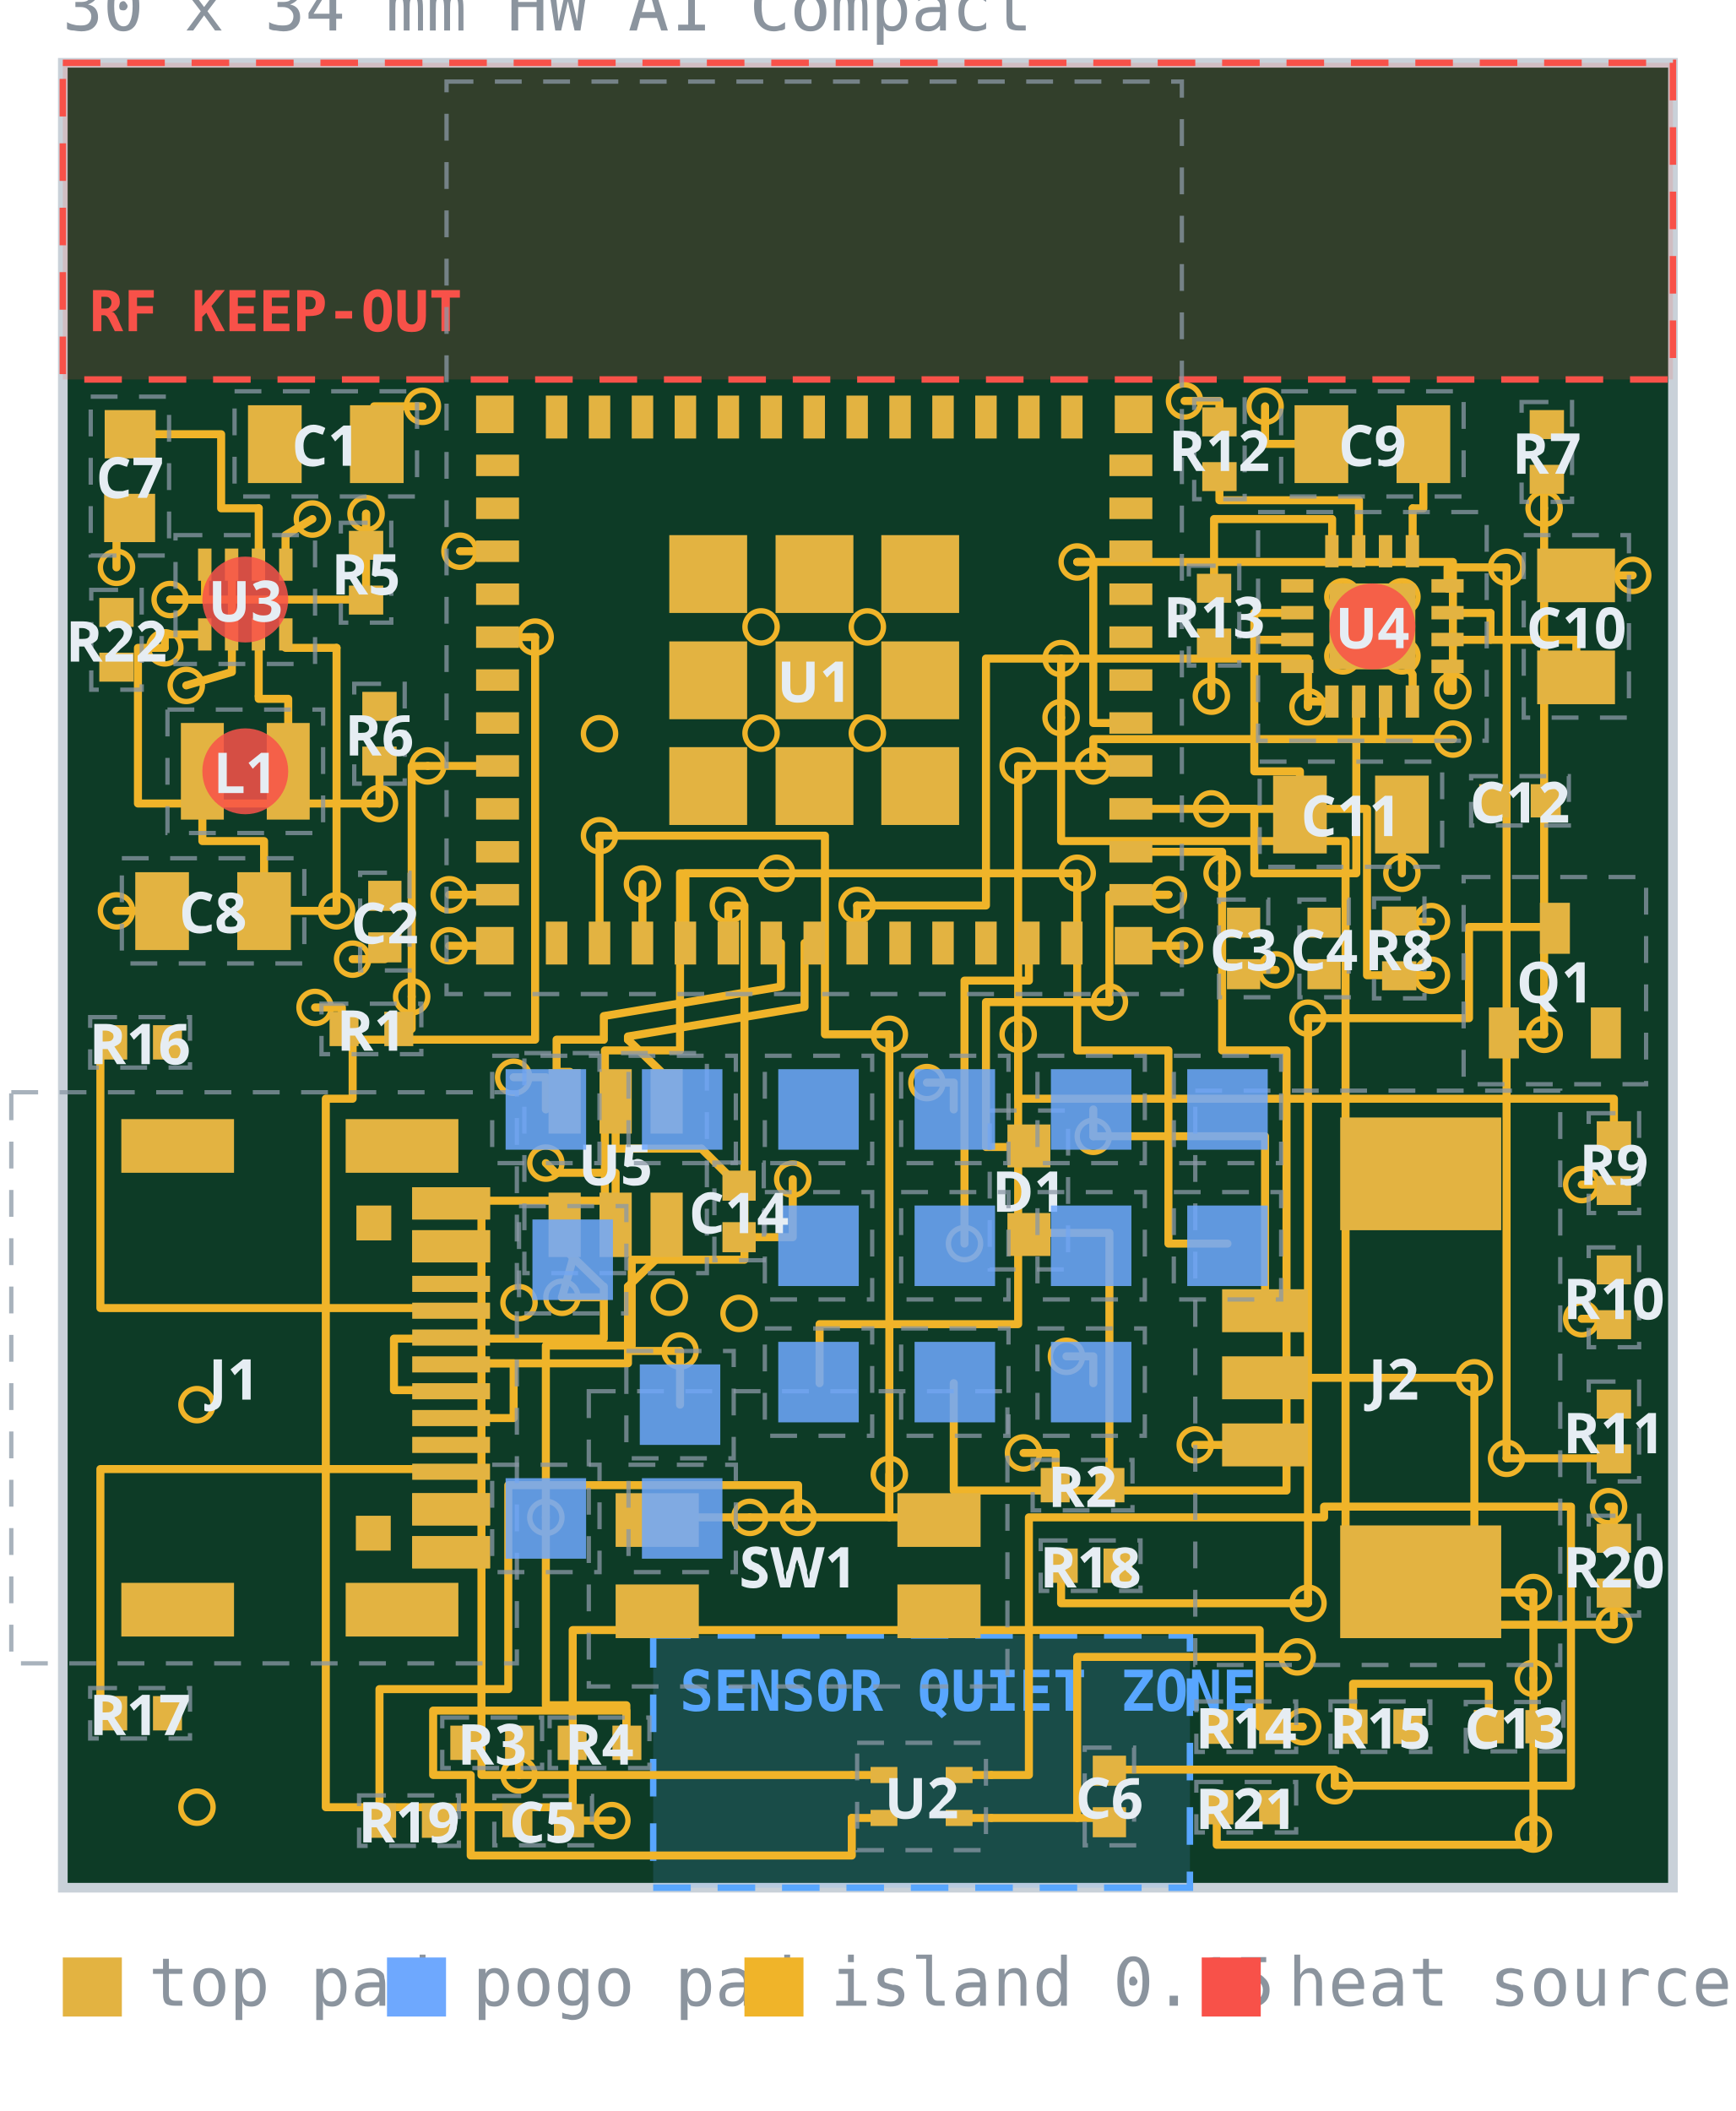
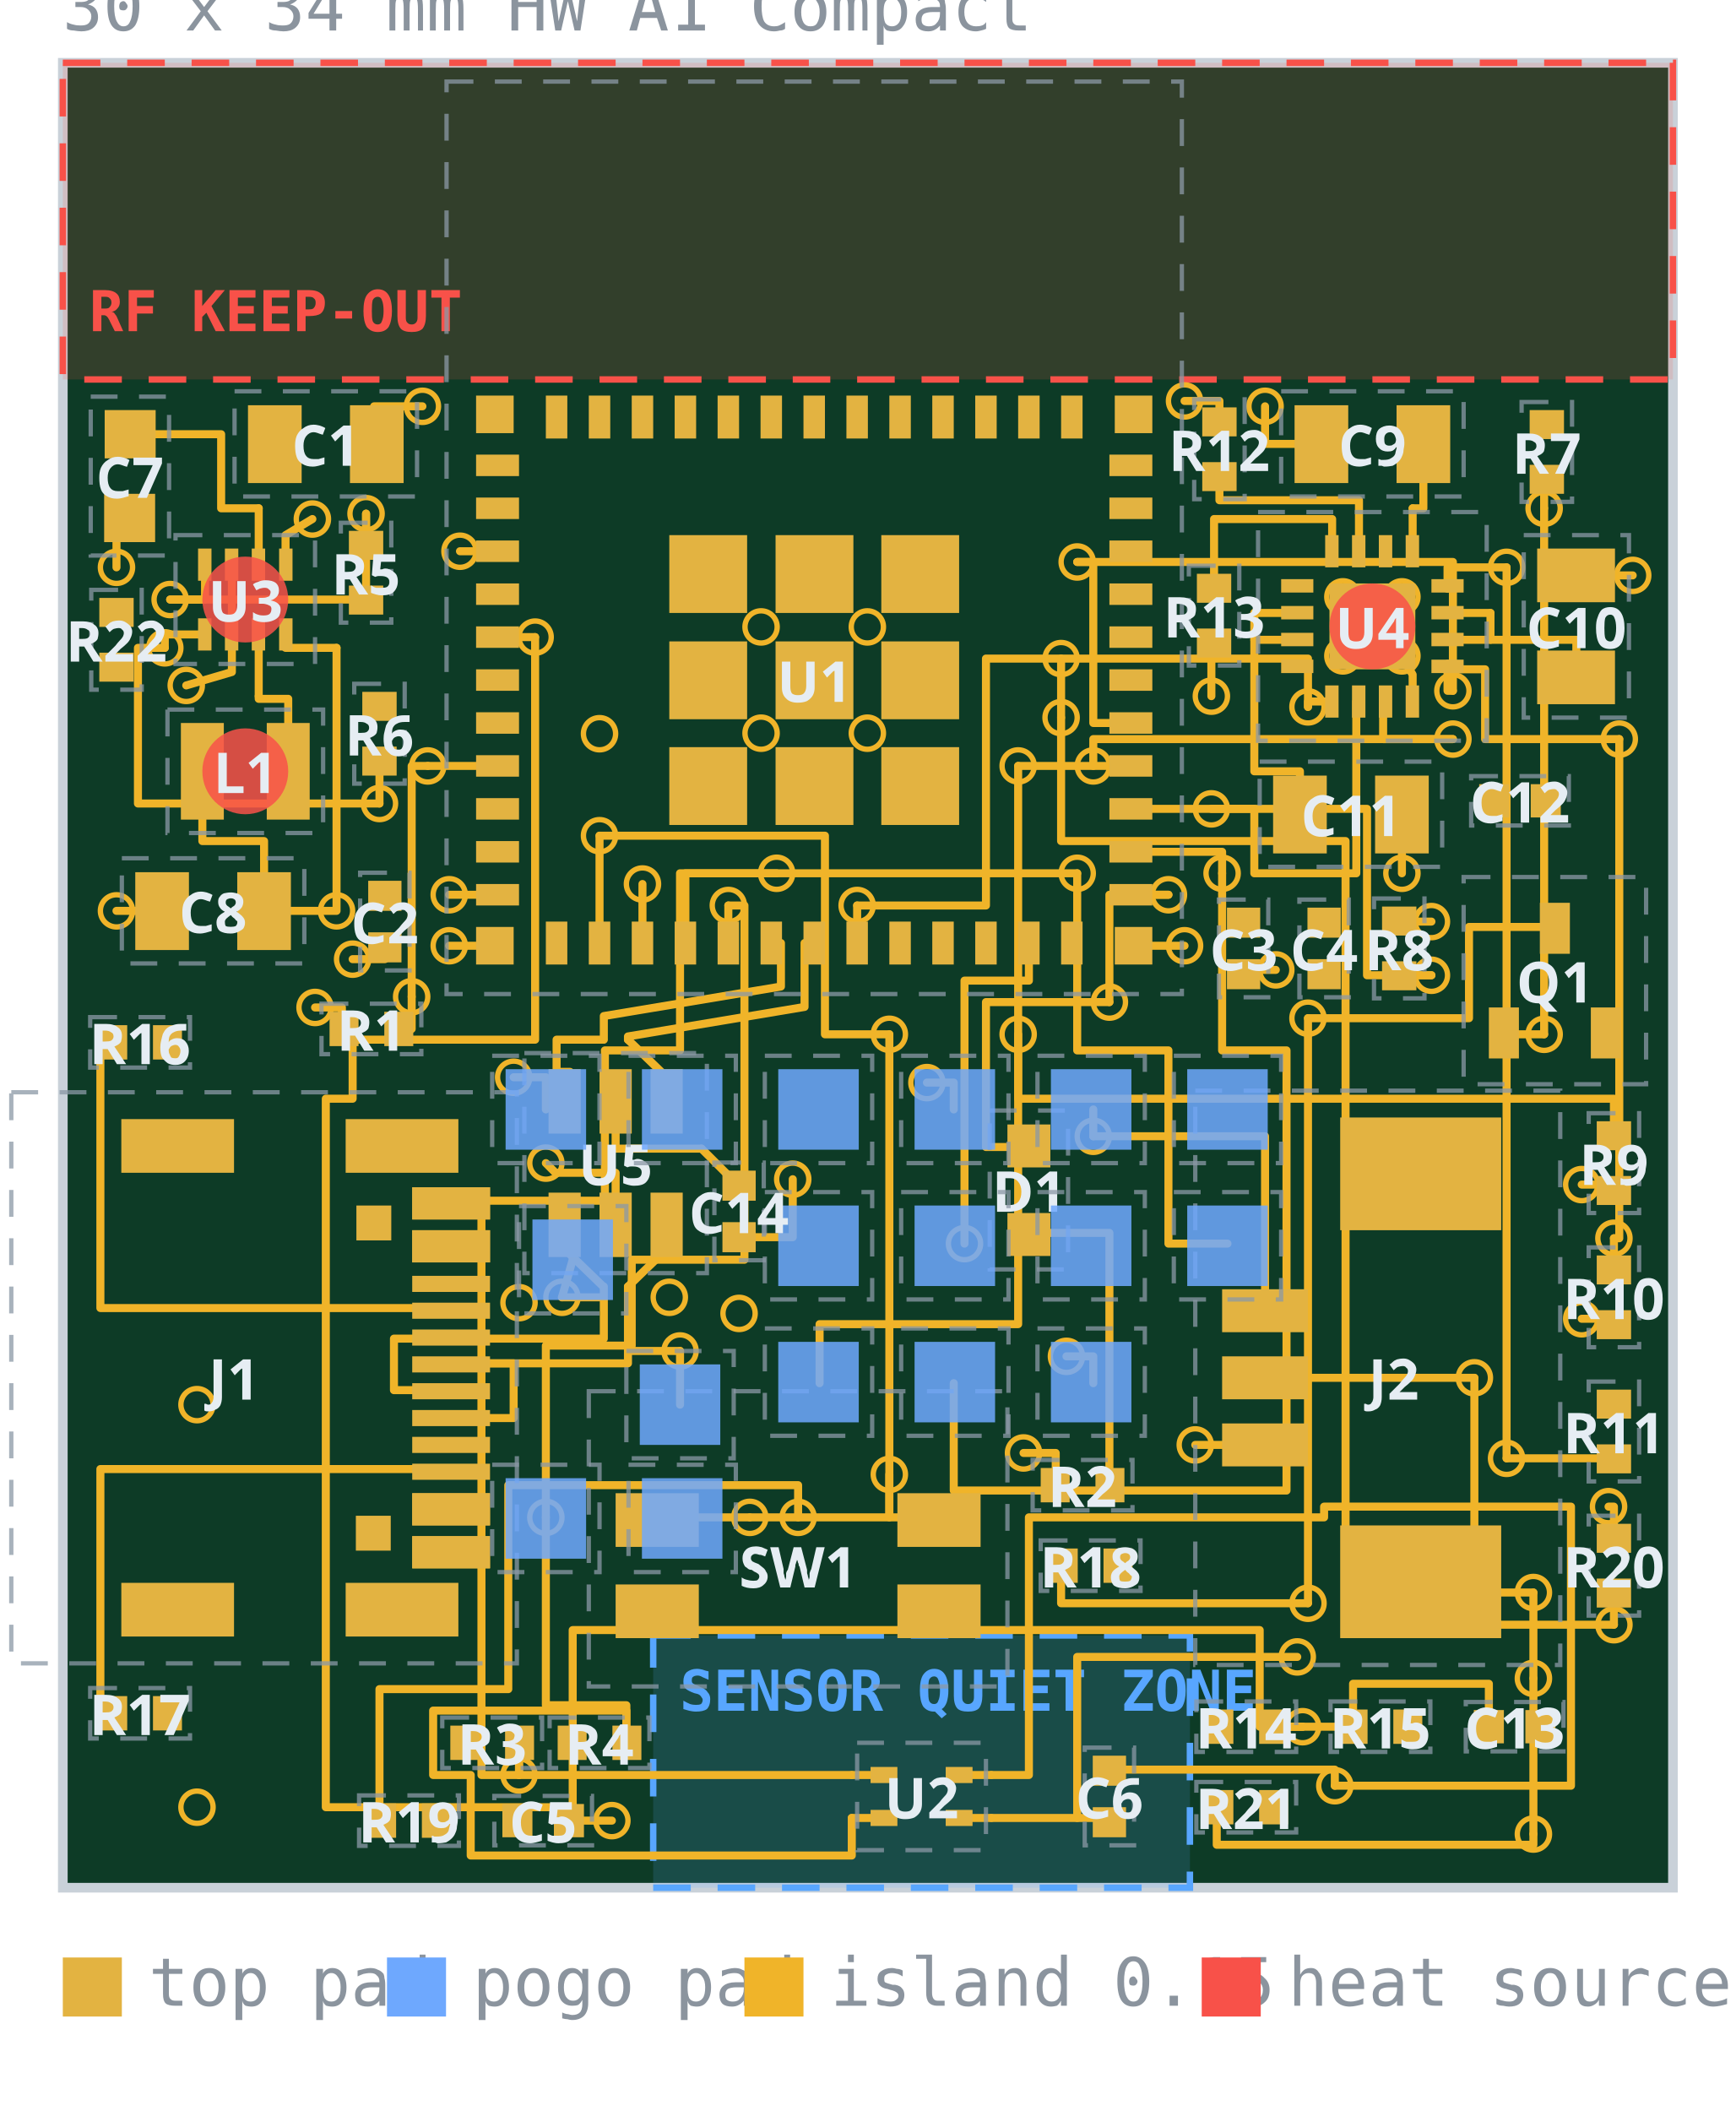
<svg xmlns="http://www.w3.org/2000/svg" viewBox="0 0 32.33 39.33" width="388" height="472" role="img" aria-label="Variant A floorplan">
  <style>
.outline{fill:#0d3b26;stroke:#c9d1d9;stroke-width:.18}
.crtyd{fill:none;stroke:#8b98a5;stroke-width:.08;stroke-dasharray:.5 .4;opacity:.75}
.pad{fill:#e3b341}
.pad-b{fill:#6ea8fe;opacity:.85}
.ref{font:600 1.05px ui-sans-serif,system-ui,sans-serif;fill:#e6edf3;
     text-anchor:middle;dominant-baseline:central}
.dim{font:500 1.25px ui-monospace,ui-sans-serif,monospace;fill:#8b949e}
.tag{font:600 1.05px ui-monospace,monospace;fill:#f85149}
.tagb{font:600 1.05px ui-monospace,monospace;fill:#58a6ff}
.rf{fill:#f85149;fill-opacity:.16;stroke:#f85149;stroke-width:.12;
    stroke-dasharray:.7 .5}
.quiet{fill:#58a6ff;fill-opacity:.16;stroke:#58a6ff;stroke-width:.12;
       stroke-dasharray:.7 .5}
.trk{fill:none;stroke:#f0b429;stroke-width:.15;stroke-linecap:round;
     stroke-linejoin:round}
.via{fill:none;stroke:#f0b429;stroke-width:.1}
.hot{fill:#f85149;opacity:.85}
</style>
  <g transform="translate(1.17,1.17)">
    <polygon class="outline" points="0.00,0.00 30.00,0.00 30.00,34.00 0.00,34.00" />
    <rect class="rf" x="0.00" y="0.00" width="30.00" height="5.90" />
    <text class="tag" x="0.50" y="5.00" style="fill:#f85149">RF KEEP-OUT</text>
    <rect class="quiet" x="11.00" y="29.30" width="10.00" height="4.70" />
    <text class="tagb" x="11.50" y="30.70">SENSOR QUIET ZONE</text>
    <path class="trk" d="M 15.30 31.90 L 14.70 31.90" />
    <path class="trk" d="M 15.30 32.70 L 14.70 32.70" />
    <path class="trk" d="M 16.70 32.70 L 17.30 32.70" />
    <path class="trk" d="M 16.70 31.90 L 17.30 31.90" />
    <path class="trk" d="M 17.30 32.70 L 18.90 32.70 L 18.90 29.70 L 23.00 29.70" />
    <path class="trk" d="M 14.70 31.90 L 8.50 31.90 L 8.50 31.30" />
    <path class="trk" d="M 14.70 32.70 L 14.70 33.40 L 7.60 33.40 L 7.60 31.90 L 6.90 31.90 L 6.90 30.70 L 10.50 30.70 L 10.50 31.30" />
    <path class="trk" d="M 17.30 31.90 L 18.00 31.90 L 18.00 27.10 L 23.50 27.10 L 23.50 26.90 L 28.10 26.90 L 28.10 32.10 L 23.70 32.10" />
    <path class="trk" d="M 19.50 32.80 L 19.50 32.70 L 18.90 32.70" />
    <path class="trk" d="M 19.50 31.80 L 23.70 31.80 L 23.70 32.10" />
    <path class="trk" d="M 3.65 10.65 L 3.65 11.80" />
    <path class="trk" d="M 3.65 11.80 L 3.65 11.85 L 4.20 11.85 L 4.20 13.20" />
    <path class="trk" d="M 4.15 10.65 L 4.15 10.90 L 5.10 10.90" />
    <path class="trk" d="M 5.10 10.90 L 5.10 15.80 L 3.75 15.80" />
    <path class="trk" d="M 2.60 13.20 L 2.60 14.50 L 3.75 14.50 L 3.75 15.80" />
    <path class="trk" d="M 3.65 9.35 L 3.65 8.50 L 3.65 8.30" />
    <path class="trk" d="M 3.65 8.30 L 2.95 8.30 L 2.95 6.92 L 1.25 6.92" />
    <path class="trk" d="M 3.15 9.35 L 3.15 10.65" />
    <path class="trk" d="M 4.15 9.35 L 4.15 8.80 L 4.65 8.50" />
    <path class="trk" d="M 3.15 10.65 L 3.15 11.35 L 2.30 11.60" />
    <path class="trk" d="M 25.15 11.90 L 25.15 11.40 L 24.95 11.05" />
    <path class="trk" d="M 1.25 8.47 L 1.00 8.47 L 1.00 9.40" />
    <path class="trk" d="M 1.85 15.80 L 1.00 15.80" />
    <path class="trk" d="M 23.45 7.10 L 22.40 7.10 L 22.40 6.40" />
    <path class="trk" d="M 28.20 9.55 L 29.25 9.55" />
    <path class="trk" d="M 24.95 14.00 L 24.95 15.10" />
    <path class="trk" d="M 25.15 9.10 L 25.15 8.30" />
    <path class="trk" d="M 25.15 8.30 L 25.35 8.30 L 25.35 7.10" />
    <path class="trk" d="M 25.80 10.25 L 26.60 10.25" />
    <path class="trk" d="M 25.80 10.75 L 26.60 10.75" />
    <path class="trk" d="M 26.60 10.25 L 26.60 10.75 L 28.20 10.75 L 28.20 11.45" />
    <path class="trk" d="M 23.00 10.25 L 22.20 10.25" />
    <path class="trk" d="M 23.00 10.75 L 22.20 10.75" />
    <path class="trk" d="M 22.20 10.25 L 22.20 13.20 L 23.05 13.20 L 23.05 14.00" />
    <path class="trk" d="M 23.65 9.10 L 23.65 8.50 L 21.45 8.50 L 21.45 9.79" />
    <path class="trk" d="M 24.15 9.10 L 24.15 8.15 L 21.55 8.15 L 21.55 7.71" />
    <path class="trk" d="M 21.55 6.69 L 21.55 6.30 L 20.90 6.30" />
    <path class="trk" d="M 21.45 10.81 L 21.40 10.81 L 21.40 11.80" />
    <path class="trk" d="M 2.65 9.35 L 2.65 10.00 L 2.00 10.00" />
    <path class="trk" d="M 5.65 8.99 L 5.65 8.40" />
    <path class="trk" d="M 2.00 10.00 L 5.65 10.00 L 5.65 8.40" />
    <path class="trk" d="M 2.65 10.65 L 1.90 10.65 L 1.90 10.90" />
    <path class="trk" d="M 5.90 13.01 L 5.90 13.80" />
    <path class="trk" d="M 1.90 10.90 L 1.40 10.90 L 1.40 13.80 L 5.90 13.80" />
    <path class="trk" d="M 8.10 15.50 L 7.20 15.50" />
    <path class="trk" d="M 10.80 16.40 L 10.80 15.30" />
    <path class="trk" d="M 19.95 16.45 L 20.90 16.45" />
    <path class="trk" d="M 8.05 16.45 L 7.20 16.45" />
    <path class="trk" d="M 22.40 25.75 L 21.10 25.75" />
    <path class="trk" d="M 9.43 32.75 L 10.23 32.75" />
    <path class="trk" d="M 13.38 16.40 L 13.38 17.21 L 10.08 17.76 L 10.08 18.20" />
    <path class="trk" d="M 13.82 16.40 L 13.82 17.59 L 10.53 18.14 L 10.53 18.20" />
    <path class="trk" d="M 10.08 22.80 L 10.08 23.77 L 7.40 23.77" />
    <path class="trk" d="M 10.53 22.80 L 10.53 24.23 L 7.40 24.23" />
    <path class="trk" d="M 10.07 18.20 L 9.20 18.20 L 9.20 18.80 L 9.45 18.80" />
    <path class="trk" d="M 10.53 18.20 L 11.15 18.80" />
    <path class="trk" d="M 9.45 22.20 L 10.07 22.80" />
    <path class="trk" d="M 11.15 22.20 L 10.53 22.80" />
    <path class="trk" d="M 7.40 23.77 L 6.17 23.77 L 6.17 24.73 L 7.40 24.73" />
    <path class="trk" d="M 7.40 24.23 L 8.40 24.23 L 8.40 25.25 L 7.40 25.25" />
    <path class="trk" d="M 10.07 23.00 L 9.30 23.00" />
    <path class="trk" d="M 10.53 24.00 L 11.50 24.00" />
    <path class="trk" d="M 9.30 23.00 L 9.50 22.30" />
    <path class="trk" d="M 11.50 24.00 L 11.50 25.00" />
    <path class="trk" d="M 10.30 21.65 L 10.30 20.68 L 9.18 20.68 L 9.00 20.50" />
    <path class="trk" d="M 10.30 19.35 L 10.30 20.23 L 11.90 20.23" />
    <path class="trk" d="M 11.90 20.23 L 12.60 20.93 L 12.60 20.92" />
    <path class="trk" d="M 12.60 21.88 L 13.60 21.88 L 13.60 20.80" />
    <path class="trk" d="M 24.04 31.00 L 24.04 30.20 L 26.57 30.20 L 26.57 31.00" />
    <path class="trk" d="M 9.00 19.50 L 9.00 18.90 L 8.40 18.90" />
    <path class="trk" d="M 19.20 24.60 L 19.20 24.10 L 18.70 24.10" />
    <path class="trk" d="M 8.10 9.10 L 7.40 9.10" />
    <path class="trk" d="M 16.60 19.50 L 16.60 19.00 L 16.10 19.00" />
    <path class="trk" d="M 5.80 7.10 L 5.80 6.40 L 6.70 6.40" />
    <path class="trk" d="M 6.00 16.50 L 6.00 16.70 L 5.40 16.70" />
    <path class="trk" d="M 22.00 17.00 L 22.00 16.90 L 22.60 16.90" />
    <path class="trk" d="M 5.20 18.00 L 5.20 17.60 L 4.70 17.60" />
    <path class="trk" d="M 18.50 26.50 L 18.50 25.90 L 17.90 25.90" />
    <path class="trk" d="M 24.90 16.00 L 25.50 16.00" />
    <path class="trk" d="M 28.90 21.00 L 28.90 20.90 L 28.30 20.90" />
    <path class="trk" d="M 28.90 23.50 L 28.90 23.40 L 28.30 23.40" />
    <path class="trk" d="M 28.90 27.50 L 28.90 26.90 L 28.80 26.90" />
    <path class="trk" d="M 19.90 13.90 L 22.20 13.90 L 22.20 15.10 L 24.10 15.10 L 24.10 11.90" />
    <path class="trk" d="M 21.40 13.90 L 24.30 13.90 L 24.30 17.00 L 25.50 17.00" />
    <path class="trk" d="M 25.50 17.00 L 24.90 17.00" />
    <path class="trk" d="M 12.40 16.40 L 12.40 15.70" />
    <path class="trk" d="M 12.40 15.70 L 12.70 15.70 L 12.70 22.30 L 10.60 22.30 L 10.60 23.90 L 9.00 23.90 L 9.00 27.10" />
    <path class="trk" d="M 9.00 27.10 L 9.00 30.60 L 10.50 30.60 L 10.50 31.30" />
    <path class="trk" d="M 19.90 13.10 L 17.80 13.10" />
    <path class="trk" d="M 17.80 13.10 L 17.80 23.50 L 14.10 23.50 L 14.10 24.60" />
    <path class="trk" d="M 17.80 18.10 L 17.80 19.30 L 28.90 19.30 L 28.90 20.00" />
    <path class="trk" d="M 19.20 13.10 L 19.20 12.60 L 25.90 12.60" />
    <path class="trk" d="M 25.90 12.60 L 24.60 12.60 L 24.60 11.90" />
    <path class="trk" d="M 11.60 16.40 L 11.60 15.10 L 18.90 15.10" />
    <path class="trk" d="M 18.90 15.10 L 18.90 18.40 L 20.60 18.40 L 20.60 22.00 L 21.70 22.00" />
    <path class="trk" d="M 13.30 15.10 L 11.50 15.10 L 11.50 18.40 L 10.10 18.40 L 10.10 21.20 L 7.80 21.20 L 7.80 31.90 L 8.50 31.90" />
    <path class="trk" d="M 8.50 31.90 L 8.50 31.30" />
    <path class="trk" d="M 14.80 16.40 L 14.80 15.70" />
    <path class="trk" d="M 14.80 15.70 L 17.20 15.70 L 17.20 11.10 L 23.20 11.10 L 23.20 12.00" />
    <path class="trk" d="M 23.20 12.00 L 23.20 11.90 L 23.60 11.90" />
    <path class="trk" d="M 18.60 11.10 L 18.60 12.20" />
    <path class="trk" d="M 18.60 12.20 L 18.60 14.50 L 23.90 14.50 L 23.90 29.10 L 28.90 29.10" />
    <path class="trk" d="M 28.90 29.10 L 28.90 28.50" />
    <path class="trk" d="M 19.90 12.30 L 19.20 12.30 L 19.20 9.30 L 18.90 9.30" />
    <path class="trk" d="M 18.90 9.30 L 25.90 9.30 L 25.90 11.70" />
    <path class="trk" d="M 25.90 11.70 L 25.80 11.70 L 25.80 11.20" />
    <path class="trk" d="M 19.90 15.50 L 20.60 15.50" />
    <path class="trk" d="M 20.60 15.50 L 19.50 15.50 L 19.50 17.50" />
    <path class="trk" d="M 19.50 17.50 L 17.20 17.50 L 17.20 20.20 L 18.00 20.20" />
    <path class="trk" d="M 18.00 16.40 L 18.00 17.10 L 16.80 17.10 L 16.80 22.00" />
    <path class="trk" d="M 7.20 26.20 L 0.70 26.20 L 0.70 30.80 L 0.90 30.80" />
    <path class="trk" d="M 7.20 23.20 L 0.70 23.20 L 0.70 18.20 L 0.90 18.20" />
    <path class="trk" d="M 19.90 14.70 L 21.60 14.70 L 21.60 15.10" />
    <path class="trk" d="M 21.60 15.10 L 21.60 18.40 L 22.80 18.40 L 22.80 26.60 L 16.60 26.60 L 16.60 24.60" />
    <path class="trk" d="M 25.80 9.80 L 25.80 9.40 L 26.90 9.40" />
    <path class="trk" d="M 26.90 9.40 L 26.90 26.00" />
    <path class="trk" d="M 26.90 26.00 L 28.90 26.00" />
    <path class="trk" d="M 8.10 13.10 L 6.80 13.10" />
    <path class="trk" d="M 6.80 13.10 L 6.50 13.10 L 6.50 17.40" />
    <path class="trk" d="M 6.50 17.40 L 6.50 18.00 L 6.30 18.00" />
    <path class="trk" d="M 10.00 16.40 L 10.00 14.40" />
    <path class="trk" d="M 10.00 14.40 L 14.20 14.40 L 14.20 18.10 L 15.40 18.10" />
    <path class="trk" d="M 15.40 18.10 L 15.40 27.10 L 16.30 27.10" />
    <path class="trk" d="M 15.40 26.30 L 15.40 27.10 L 12.80 27.10" />
    <path class="trk" d="M 12.80 27.10 L 11.10 27.10" />
    <path class="trk" d="M 13.70 27.10 L 13.70 26.50 L 8.30 26.50 L 8.30 30.30 L 5.90 30.30 L 5.90 32.80" />
    <path class="trk" d="M 22.40 24.50 L 26.30 24.50" />
    <path class="trk" d="M 26.30 24.50 L 26.30 28.50 L 27.40 28.50" />
    <path class="trk" d="M 27.40 28.50 L 27.40 30.10" />
    <path class="trk" d="M 27.40 30.10 L 27.40 33.00" />
    <path class="trk" d="M 27.40 33.00 L 27.40 33.20 L 21.50 33.20 L 21.50 32.50" />
    <path class="trk" d="M 8.10 10.70 L 8.80 10.70" />
    <path class="trk" d="M 8.80 10.70 L 8.80 18.20 L 5.40 18.20 L 5.40 19.30 L 4.90 19.30 L 4.90 32.50 L 9.50 32.50 L 9.50 29.20 L 22.30 29.20 L 22.30 31.00 L 23.10 31.00" />
    <path class="trk" d="M 23.10 31.00 L 22.60 31.00" />
    <path class="trk" d="M 18.00 21.80 L 19.50 21.80 L 19.50 26.50" />
    <path class="trk" d="M 22.40 23.20 L 22.40 20.00 L 19.20 20.00" />
    <path class="trk" d="M 19.20 20.00 L 19.20 19.50" />
    <path class="trk" d="M 27.80 16.10 L 26.20 16.10 L 26.20 17.80 L 23.20 17.80" />
    <path class="trk" d="M 23.20 17.80 L 23.20 28.70" />
    <path class="trk" d="M 23.20 28.70 L 18.60 28.70 L 18.60 28.00" />
    <path class="trk" d="M 26.80 18.10 L 27.60 18.10" />
    <path class="trk" d="M 27.60 18.10 L 27.60 8.30" />
    <path class="trk" d="M 27.60 8.30 L 27.60 7.80" />
+     <path class="trk" d="M 28.90 22.50 L 28.90 21.90" />
+     <path class="trk" d="M 28.90 21.90 L 29.00 21.90 L 29.00 12.60" />
+     <path class="trk" d="M 29.00 12.60 L 26.50 12.60 L 26.50 11.30 L 25.80 11.30 L 25.80 11.20" />
+     <path class="trk" d="M 22.56 31.00 L 24.04 31.00" />
    <circle class="via" cx="23.00" cy="29.70" r="0.30" />
    <circle class="via" cx="23.70" cy="32.10" r="0.30" />
    <circle class="via" cx="4.65" cy="8.50" r="0.30" />
    <circle class="via" cx="2.30" cy="11.60" r="0.30" />
    <circle class="via" cx="5.10" cy="15.80" r="0.30" />
    <circle class="via" cx="1.00" cy="9.40" r="0.30" />
    <circle class="via" cx="1.00" cy="15.80" r="0.30" />
    <circle class="via" cx="22.40" cy="6.40" r="0.30" />
    <circle class="via" cx="29.25" cy="9.55" r="0.30" />
    <circle class="via" cx="24.95" cy="15.10" r="0.30" />
    <circle class="via" cx="20.90" cy="6.30" r="0.30" />
    <circle class="via" cx="21.40" cy="11.80" r="0.30" />
    <circle class="via" cx="23.85" cy="9.95" r="0.30" />
    <circle class="via" cx="23.85" cy="11.05" r="0.30" />
    <circle class="via" cx="24.95" cy="9.95" r="0.30" />
    <circle class="via" cx="24.95" cy="11.05" r="0.30" />
    <circle class="via" cx="13.01" cy="10.51" r="0.30" />
    <circle class="via" cx="13.01" cy="12.49" r="0.30" />
    <circle class="via" cx="14.99" cy="10.51" r="0.30" />
    <circle class="via" cx="14.99" cy="12.49" r="0.30" />
    <circle class="via" cx="2.00" cy="10.00" r="0.30" />
    <circle class="via" cx="5.65" cy="8.40" r="0.30" />
    <circle class="via" cx="1.90" cy="10.90" r="0.30" />
    <circle class="via" cx="5.90" cy="13.80" r="0.30" />
    <circle class="via" cx="7.20" cy="15.50" r="0.30" />
    <circle class="via" cx="10.80" cy="15.30" r="0.30" />
    <circle class="via" cx="20.90" cy="16.45" r="0.30" />
    <circle class="via" cx="7.20" cy="16.45" r="0.30" />
    <circle class="via" cx="21.10" cy="25.75" r="0.30" />
    <circle class="via" cx="10.23" cy="32.75" r="0.30" />
    <circle class="via" cx="9.30" cy="23.00" r="0.30" />
    <circle class="via" cx="11.50" cy="24.00" r="0.30" />
    <circle class="via" cx="8.50" cy="23.10" r="0.30" />
    <circle class="via" cx="11.30" cy="23.00" r="0.30" />
    <circle class="via" cx="12.60" cy="23.30" r="0.30" />
    <circle class="via" cx="9.00" cy="20.50" r="0.30" />
    <circle class="via" cx="13.60" cy="20.80" r="0.30" />
    <circle class="via" cx="8.40" cy="18.90" r="0.30" />
    <circle class="via" cx="18.70" cy="24.10" r="0.30" />
    <circle class="via" cx="7.40" cy="9.10" r="0.30" />
    <circle class="via" cx="16.10" cy="19.00" r="0.30" />
    <circle class="via" cx="6.70" cy="6.40" r="0.30" />
    <circle class="via" cx="5.40" cy="16.70" r="0.30" />
    <circle class="via" cx="22.60" cy="16.90" r="0.30" />
    <circle class="via" cx="4.70" cy="17.60" r="0.30" />
    <circle class="via" cx="17.90" cy="25.90" r="0.30" />
    <circle class="via" cx="25.50" cy="16.00" r="0.30" />
    <circle class="via" cx="28.30" cy="20.90" r="0.30" />
    <circle class="via" cx="28.30" cy="23.40" r="0.30" />
    <circle class="via" cx="28.80" cy="26.90" r="0.30" />
    <circle class="via" cx="21.40" cy="13.90" r="0.30" />
    <circle class="via" cx="25.50" cy="17.00" r="0.30" />
    <circle class="via" cx="12.40" cy="15.70" r="0.30" />
    <circle class="via" cx="9.00" cy="27.10" r="0.30" />
    <circle class="via" cx="17.80" cy="13.10" r="0.30" />
    <circle class="via" cx="17.80" cy="18.10" r="0.30" />
    <circle class="via" cx="19.20" cy="13.10" r="0.30" />
    <circle class="via" cx="25.90" cy="12.60" r="0.30" />
    <circle class="via" cx="18.90" cy="15.10" r="0.30" />
    <circle class="via" cx="13.30" cy="15.10" r="0.30" />
    <circle class="via" cx="8.50" cy="31.90" r="0.30" />
    <circle class="via" cx="14.80" cy="15.70" r="0.30" />
    <circle class="via" cx="23.20" cy="12.00" r="0.30" />
    <circle class="via" cx="18.60" cy="11.10" r="0.30" />
    <circle class="via" cx="18.60" cy="12.20" r="0.30" />
    <circle class="via" cx="28.90" cy="29.10" r="0.30" />
    <circle class="via" cx="18.90" cy="9.30" r="0.30" />
    <circle class="via" cx="25.90" cy="11.70" r="0.30" />
    <circle class="via" cx="20.60" cy="15.50" r="0.30" />
    <circle class="via" cx="19.50" cy="17.50" r="0.30" />
    <circle class="via" cx="16.80" cy="22.00" r="0.30" />
    <circle class="via" cx="21.60" cy="15.10" r="0.30" />
    <circle class="via" cx="26.90" cy="9.40" r="0.30" />
    <circle class="via" cx="26.90" cy="26.00" r="0.30" />
    <circle class="via" cx="6.80" cy="13.10" r="0.30" />
    <circle class="via" cx="6.50" cy="17.40" r="0.30" />
    <circle class="via" cx="10.00" cy="14.40" r="0.30" />
    <circle class="via" cx="15.40" cy="18.10" r="0.30" />
    <circle class="via" cx="15.40" cy="26.30" r="0.30" />
    <circle class="via" cx="12.80" cy="27.10" r="0.30" />
    <circle class="via" cx="13.70" cy="27.10" r="0.30" />
    <circle class="via" cx="26.30" cy="24.50" r="0.30" />
    <circle class="via" cx="27.40" cy="28.50" r="0.30" />
    <circle class="via" cx="27.40" cy="30.10" r="0.30" />
    <circle class="via" cx="27.40" cy="33.00" r="0.30" />
    <circle class="via" cx="8.80" cy="10.70" r="0.30" />
    <circle class="via" cx="23.10" cy="31.00" r="0.30" />
    <circle class="via" cx="19.20" cy="20.00" r="0.30" />
    <circle class="via" cx="23.20" cy="17.80" r="0.30" />
    <circle class="via" cx="23.20" cy="28.70" r="0.30" />
    <circle class="via" cx="27.60" cy="18.10" r="0.30" />
    <circle class="via" cx="27.60" cy="8.30" r="0.30" />
+     <circle class="via" cx="28.90" cy="21.90" r="0.30" />
+     <circle class="via" cx="29.00" cy="12.60" r="0.30" />
    <circle class="via" cx="10.00" cy="12.50" r="0.30" />
    <circle class="via" cx="2.50" cy="25.00" r="0.30" />
    <circle class="via" cx="2.50" cy="32.50" r="0.30" />
    <rect class="crtyd" x="7.15" y="0.35" width="13.70" height="17.00" />
    <rect class="pad" x="7.70" y="7.30" width="0.80" height="0.40" />
    <rect class="pad" x="7.70" y="8.10" width="0.80" height="0.40" />
    <rect class="pad" x="7.70" y="8.90" width="0.80" height="0.40" />
    <rect class="pad" x="7.70" y="9.70" width="0.80" height="0.40" />
    <rect class="pad" x="7.70" y="10.50" width="0.80" height="0.40" />
    <rect class="pad" x="7.70" y="11.30" width="0.80" height="0.40" />
    <rect class="pad" x="7.70" y="12.10" width="0.80" height="0.40" />
    <rect class="pad" x="7.70" y="12.90" width="0.80" height="0.40" />
    <rect class="pad" x="7.70" y="13.70" width="0.80" height="0.40" />
    <rect class="pad" x="7.70" y="14.50" width="0.80" height="0.40" />
    <rect class="pad" x="7.70" y="15.30" width="0.80" height="0.40" />
    <rect class="pad" x="9.00" y="16.00" width="0.40" height="0.80" />
    <rect class="pad" x="9.80" y="16.00" width="0.40" height="0.80" />
    <rect class="pad" x="10.60" y="16.00" width="0.40" height="0.80" />
    <rect class="pad" x="11.40" y="16.00" width="0.40" height="0.80" />
    <rect class="pad" x="12.20" y="16.00" width="0.40" height="0.80" />
    <rect class="pad" x="13.00" y="16.00" width="0.40" height="0.80" />
    <rect class="pad" x="13.80" y="16.00" width="0.40" height="0.80" />
    <rect class="pad" x="14.60" y="16.00" width="0.40" height="0.80" />
    <rect class="pad" x="15.40" y="16.00" width="0.40" height="0.80" />
    <rect class="pad" x="16.20" y="16.00" width="0.40" height="0.80" />
    <rect class="pad" x="17.00" y="16.00" width="0.40" height="0.80" />
    <rect class="pad" x="17.80" y="16.00" width="0.40" height="0.80" />
    <rect class="pad" x="18.60" y="16.00" width="0.40" height="0.80" />
    <rect class="pad" x="19.50" y="15.30" width="0.80" height="0.40" />
    <rect class="pad" x="19.50" y="14.50" width="0.80" height="0.40" />
    <rect class="pad" x="19.50" y="13.70" width="0.80" height="0.40" />
    <rect class="pad" x="19.50" y="12.90" width="0.80" height="0.40" />
    <rect class="pad" x="19.50" y="12.10" width="0.80" height="0.40" />
    <rect class="pad" x="19.50" y="11.30" width="0.80" height="0.40" />
    <rect class="pad" x="19.50" y="10.50" width="0.80" height="0.40" />
    <rect class="pad" x="19.50" y="9.70" width="0.80" height="0.40" />
    <rect class="pad" x="19.50" y="8.90" width="0.80" height="0.40" />
    <rect class="pad" x="19.50" y="8.10" width="0.80" height="0.40" />
    <rect class="pad" x="19.50" y="7.30" width="0.80" height="0.40" />
    <rect class="pad" x="18.60" y="6.20" width="0.40" height="0.80" />
    <rect class="pad" x="17.80" y="6.20" width="0.40" height="0.80" />
    <rect class="pad" x="17.00" y="6.20" width="0.40" height="0.80" />
    <rect class="pad" x="16.20" y="6.20" width="0.40" height="0.80" />
    <rect class="pad" x="15.40" y="6.20" width="0.40" height="0.80" />
    <rect class="pad" x="14.60" y="6.20" width="0.40" height="0.80" />
    <rect class="pad" x="13.80" y="6.20" width="0.40" height="0.80" />
    <rect class="pad" x="13.00" y="6.20" width="0.40" height="0.80" />
    <rect class="pad" x="12.20" y="6.20" width="0.40" height="0.80" />
    <rect class="pad" x="11.40" y="6.20" width="0.40" height="0.80" />
    <rect class="pad" x="10.60" y="6.20" width="0.40" height="0.80" />
    <rect class="pad" x="9.80" y="6.20" width="0.40" height="0.80" />
    <rect class="pad" x="9.00" y="6.20" width="0.40" height="0.80" />
    <rect class="pad" x="11.30" y="8.80" width="1.45" height="1.45" />
    <rect class="pad" x="11.30" y="10.78" width="1.45" height="1.45" />
    <rect class="pad" x="11.30" y="12.75" width="1.45" height="1.45" />
    <rect class="pad" x="13.28" y="8.80" width="1.45" height="1.45" />
    <rect class="pad" x="13.28" y="10.78" width="1.45" height="1.45" />
    <rect class="pad" x="13.28" y="12.75" width="1.45" height="1.45" />
    <rect class="pad" x="15.25" y="8.80" width="1.45" height="1.45" />
    <rect class="pad" x="15.25" y="10.78" width="1.45" height="1.45" />
    <rect class="pad" x="15.25" y="12.75" width="1.45" height="1.45" />
    <rect class="pad" x="19.60" y="6.20" width="0.70" height="0.70" />
    <rect class="pad" x="19.60" y="16.10" width="0.70" height="0.70" />
    <rect class="pad" x="7.70" y="16.10" width="0.70" height="0.70" />
    <rect class="pad" x="7.70" y="6.20" width="0.70" height="0.70" />
    <text class="ref" x="14.00" y="11.50">U1</text>
    <rect class="crtyd" x="-0.96" y="19.18" width="9.42" height="10.64" />
    <rect class="pad" x="5.47" y="21.29" width="0.65" height="0.65" />
    <rect class="pad" x="5.46" y="27.07" width="0.65" height="0.65" />
    <rect class="pad" x="6.51" y="20.95" width="1.45" height="0.60" />
    <rect class="pad" x="6.51" y="21.75" width="1.45" height="0.60" />
    <rect class="pad" x="6.51" y="23.10" width="1.45" height="0.30" />
    <rect class="pad" x="6.51" y="24.10" width="1.45" height="0.30" />
    <rect class="pad" x="6.51" y="24.60" width="1.45" height="0.30" />
    <rect class="pad" x="6.51" y="25.60" width="1.45" height="0.30" />
    <rect class="pad" x="6.51" y="26.65" width="1.45" height="0.60" />
    <rect class="pad" x="6.51" y="27.45" width="1.45" height="0.60" />
    <rect class="pad" x="6.51" y="27.45" width="1.45" height="0.60" />
    <rect class="pad" x="6.51" y="26.65" width="1.45" height="0.60" />
    <rect class="pad" x="6.51" y="26.10" width="1.45" height="0.30" />
    <rect class="pad" x="6.51" y="25.10" width="1.45" height="0.30" />
    <rect class="pad" x="6.51" y="23.60" width="1.45" height="0.30" />
    <rect class="pad" x="6.51" y="22.60" width="1.45" height="0.30" />
    <rect class="pad" x="6.51" y="21.75" width="1.45" height="0.60" />
    <rect class="pad" x="6.51" y="20.95" width="1.45" height="0.60" />
    <rect class="pad" x="5.27" y="19.68" width="2.10" height="1.00" />
    <rect class="pad" x="1.09" y="19.68" width="2.10" height="1.00" />
    <rect class="pad" x="5.27" y="28.32" width="2.10" height="1.00" />
    <rect class="pad" x="1.09" y="28.32" width="2.10" height="1.00" />
    <text class="ref" x="3.19" y="24.50">J1</text>
    <rect class="crtyd" x="21.10" y="19.15" width="6.80" height="10.70" />
    <rect class="pad" x="21.60" y="25.35" width="1.60" height="0.80" />
    <rect class="pad" x="21.60" y="24.10" width="1.60" height="0.80" />
    <rect class="pad" x="21.60" y="22.85" width="1.60" height="0.80" />
    <rect class="pad" x="23.80" y="27.25" width="3.00" height="2.10" />
    <rect class="pad" x="23.80" y="19.65" width="3.00" height="2.10" />
    <text class="ref" x="24.80" y="24.50">J2</text>
    <rect class="crtyd" x="22.27" y="8.37" width="4.26" height="4.26" />
    <rect class="pad" x="22.70" y="9.62" width="0.60" height="0.25" />
    <rect class="pad" x="22.70" y="10.12" width="0.60" height="0.25" />
    <rect class="pad" x="22.70" y="10.62" width="0.60" height="0.25" />
    <rect class="pad" x="22.70" y="11.12" width="0.60" height="0.25" />
    <rect class="pad" x="23.52" y="11.60" width="0.25" height="0.60" />
    <rect class="pad" x="24.02" y="11.60" width="0.25" height="0.60" />
    <rect class="pad" x="24.52" y="11.60" width="0.25" height="0.60" />
    <rect class="pad" x="25.02" y="11.60" width="0.25" height="0.60" />
    <rect class="pad" x="25.50" y="11.12" width="0.60" height="0.25" />
    <rect class="pad" x="25.50" y="10.62" width="0.60" height="0.25" />
    <rect class="pad" x="25.50" y="10.12" width="0.60" height="0.25" />
    <rect class="pad" x="25.50" y="9.62" width="0.60" height="0.25" />
    <rect class="pad" x="25.02" y="8.80" width="0.25" height="0.60" />
    <rect class="pad" x="24.52" y="8.80" width="0.25" height="0.60" />
    <rect class="pad" x="24.02" y="8.80" width="0.25" height="0.60" />
    <rect class="pad" x="23.52" y="8.80" width="0.25" height="0.60" />
    <rect class="pad" x="23.60" y="9.70" width="1.60" height="1.60" />
    <circle class="hot" cx="24.40" cy="10.50" r="0.8" />
    <text class="ref" x="24.40" y="10.50">U4</text>
    <rect class="crtyd" x="2.10" y="8.80" width="2.60" height="2.40" />
    <rect class="pad" x="4.03" y="9.05" width="0.25" height="0.60" />
    <rect class="pad" x="3.52" y="9.05" width="0.25" height="0.60" />
    <rect class="pad" x="3.02" y="9.05" width="0.25" height="0.60" />
    <rect class="pad" x="2.52" y="9.05" width="0.25" height="0.60" />
    <rect class="pad" x="2.52" y="10.35" width="0.25" height="0.60" />
    <rect class="pad" x="3.02" y="10.35" width="0.25" height="0.60" />
    <rect class="pad" x="3.52" y="10.35" width="0.25" height="0.60" />
    <rect class="pad" x="4.03" y="10.35" width="0.25" height="0.60" />
    <circle class="hot" cx="3.40" cy="10.00" r="0.8" />
    <text class="ref" x="3.40" y="10.00">U3</text>
    <rect class="crtyd" x="1.95" y="12.05" width="2.90" height="2.30" />
    <rect class="pad" x="3.80" y="12.30" width="0.80" height="1.80" />
    <rect class="pad" x="2.20" y="12.30" width="0.80" height="1.80" />
    <circle class="hot" cx="3.40" cy="13.20" r="0.8" />
    <text class="ref" x="3.40" y="13.20">L1</text>
    <rect class="crtyd" x="8.60" y="18.45" width="3.40" height="4.10" />
    <rect class="pad" x="9.05" y="21.05" width="0.60" height="1.20" />
    <rect class="pad" x="10.00" y="21.05" width="0.60" height="1.20" />
    <rect class="pad" x="10.95" y="21.05" width="0.60" height="1.20" />
    <rect class="pad" x="10.95" y="18.75" width="0.60" height="1.20" />
    <rect class="pad" x="10.00" y="18.75" width="0.60" height="1.20" />
    <rect class="pad" x="9.05" y="18.75" width="0.60" height="1.20" />
    <text class="ref" x="10.30" y="20.50">U5</text>
    <rect class="crtyd" x="9.80" y="24.75" width="7.80" height="5.50" />
    <rect class="pad" x="10.30" y="26.65" width="1.55" height="1.00" />
    <rect class="pad" x="15.55" y="26.65" width="1.55" height="1.00" />
    <rect class="pad" x="10.30" y="28.35" width="1.55" height="1.00" />
    <rect class="pad" x="15.55" y="28.35" width="1.55" height="1.00" />
    <text class="ref" x="13.70" y="28.00">SW1</text>
    <rect class="crtyd" x="17.27" y="19.52" width="1.46" height="2.96" />
    <rect class="pad" x="17.60" y="21.43" width="0.80" height="0.80" />
    <rect class="pad" x="17.60" y="19.78" width="0.80" height="0.80" />
    <text class="ref" x="18.00" y="21.00">D1</text>
    <rect class="crtyd" x="7.07" y="30.83" width="1.86" height="0.94" />
    <rect class="pad" x="7.22" y="30.98" width="0.54" height="0.64" />
    <rect class="pad" x="8.24" y="30.98" width="0.54" height="0.64" />
    <text class="ref" x="8.00" y="31.30">R3</text>
    <rect class="crtyd" x="9.07" y="30.83" width="1.86" height="0.94" />
    <rect class="pad" x="9.22" y="30.98" width="0.54" height="0.64" />
    <rect class="pad" x="10.24" y="30.98" width="0.54" height="0.64" />
    <text class="ref" x="10.00" y="31.30">R4</text>
    <rect class="crtyd" x="14.80" y="31.30" width="2.40" height="2.00" />
    <rect class="pad" x="15.05" y="31.75" width="0.50" height="0.30" />
    <rect class="pad" x="15.05" y="32.55" width="0.50" height="0.30" />
    <rect class="pad" x="16.45" y="32.55" width="0.50" height="0.30" />
    <rect class="pad" x="16.45" y="31.75" width="0.50" height="0.30" />
    <text class="ref" x="16.00" y="32.30">U2</text>
    <rect class="crtyd" x="19.04" y="31.39" width="0.92" height="1.82" />
    <rect class="pad" x="19.19" y="32.50" width="0.62" height="0.56" />
    <rect class="pad" x="19.19" y="31.54" width="0.62" height="0.56" />
    <text class="ref" x="19.50" y="32.30">C6</text>
    <rect class="crtyd" x="8.00" y="18.50" width="2.00" height="2.00" />
    <rect class="pad-b" x="8.25" y="18.75" width="1.50" height="1.50" />
    <rect class="crtyd" x="10.54" y="18.50" width="2.00" height="2.00" />
    <rect class="pad-b" x="10.79" y="18.75" width="1.50" height="1.50" />
    <rect class="crtyd" x="13.08" y="18.50" width="2.00" height="2.00" />
    <rect class="pad-b" x="13.33" y="18.75" width="1.50" height="1.50" />
    <rect class="crtyd" x="15.62" y="18.50" width="2.00" height="2.00" />
    <rect class="pad-b" x="15.87" y="18.75" width="1.50" height="1.50" />
    <rect class="crtyd" x="18.16" y="18.50" width="2.00" height="2.00" />
    <rect class="pad-b" x="18.41" y="18.75" width="1.50" height="1.50" />
    <rect class="crtyd" x="20.70" y="18.50" width="2.00" height="2.00" />
    <rect class="pad-b" x="20.95" y="18.75" width="1.50" height="1.50" />
    <rect class="crtyd" x="15.62" y="21.04" width="2.00" height="2.00" />
    <rect class="pad-b" x="15.87" y="21.29" width="1.50" height="1.50" />
    <rect class="crtyd" x="18.16" y="21.04" width="2.00" height="2.00" />
    <rect class="pad-b" x="18.41" y="21.29" width="1.50" height="1.50" />
    <rect class="crtyd" x="13.08" y="21.04" width="2.00" height="2.00" />
    <rect class="pad-b" x="13.33" y="21.29" width="1.50" height="1.50" />
    <rect class="crtyd" x="10.50" y="24.00" width="2.00" height="2.00" />
    <rect class="pad-b" x="10.75" y="24.25" width="1.50" height="1.50" />
    <rect class="crtyd" x="8.50" y="21.30" width="2.00" height="2.00" />
    <rect class="pad-b" x="8.75" y="21.55" width="1.50" height="1.50" />
    <rect class="crtyd" x="20.70" y="21.04" width="2.00" height="2.00" />
    <rect class="pad-b" x="20.95" y="21.29" width="1.50" height="1.50" />
    <rect class="crtyd" x="8.00" y="26.12" width="2.00" height="2.00" />
    <rect class="pad-b" x="8.25" y="26.37" width="1.50" height="1.50" />
    <rect class="crtyd" x="10.54" y="26.12" width="2.00" height="2.00" />
    <rect class="pad-b" x="10.79" y="26.37" width="1.50" height="1.50" />
    <rect class="crtyd" x="13.08" y="23.58" width="2.00" height="2.00" />
    <rect class="pad-b" x="13.33" y="23.83" width="1.50" height="1.50" />
    <rect class="crtyd" x="15.62" y="23.58" width="2.00" height="2.00" />
    <rect class="pad-b" x="15.87" y="23.83" width="1.50" height="1.50" />
    <rect class="crtyd" x="18.16" y="23.58" width="2.00" height="2.00" />
    <rect class="pad-b" x="18.41" y="23.83" width="1.50" height="1.50" />
    <rect class="crtyd" x="3.20" y="6.12" width="3.40" height="1.96" />
    <rect class="pad" x="5.35" y="6.38" width="1.00" height="1.45" />
    <rect class="pad" x="3.45" y="6.38" width="1.00" height="1.45" />
    <text class="ref" x="4.90" y="7.10">C1</text>
    <rect class="crtyd" x="0.52" y="6.22" width="1.46" height="2.96" />
    <rect class="pad" x="0.78" y="6.47" width="0.95" height="0.90" />
    <rect class="pad" x="0.77" y="8.03" width="0.95" height="0.90" />
    <text class="ref" x="1.25" y="7.70">C7</text>
    <rect class="crtyd" x="1.10" y="14.82" width="3.40" height="1.96" />
    <rect class="pad" x="3.25" y="15.08" width="1.00" height="1.45" />
    <rect class="pad" x="1.35" y="15.08" width="1.00" height="1.45" />
    <text class="ref" x="2.80" y="15.80">C8</text>
    <rect class="crtyd" x="22.70" y="6.12" width="3.40" height="1.96" />
    <rect class="pad" x="24.85" y="6.38" width="1.00" height="1.45" />
    <rect class="pad" x="22.95" y="6.38" width="1.00" height="1.45" />
    <text class="ref" x="24.40" y="7.10">C9</text>
    <rect class="crtyd" x="27.22" y="8.80" width="1.96" height="3.40" />
    <rect class="pad" x="27.47" y="10.95" width="1.45" height="1.00" />
    <rect class="pad" x="27.47" y="9.05" width="1.45" height="1.00" />
    <text class="ref" x="28.20" y="10.50">C10</text>
    <rect class="crtyd" x="22.30" y="13.02" width="3.40" height="1.96" />
    <rect class="pad" x="22.55" y="13.28" width="1.00" height="1.45" />
    <rect class="pad" x="24.45" y="13.28" width="1.00" height="1.45" />
    <text class="ref" x="24.00" y="14.00">C11</text>
    <rect class="crtyd" x="26.10" y="15.17" width="3.40" height="3.86" />
    <rect class="pad" x="26.57" y="17.60" width="0.56" height="0.95" />
    <rect class="pad" x="28.47" y="17.60" width="0.56" height="0.95" />
    <rect class="pad" x="27.52" y="15.65" width="0.56" height="0.95" />
    <text class="ref" x="27.80" y="17.10">Q1</text>
    <rect class="crtyd" x="21.08" y="6.27" width="0.94" height="1.86" />
    <rect class="pad" x="21.23" y="7.44" width="0.64" height="0.54" />
    <rect class="pad" x="21.23" y="6.42" width="0.64" height="0.54" />
    <text class="ref" x="21.55" y="7.20">R12</text>
    <rect class="crtyd" x="20.98" y="9.37" width="0.94" height="1.86" />
    <rect class="pad" x="21.13" y="9.52" width="0.64" height="0.54" />
    <rect class="pad" x="21.13" y="10.54" width="0.64" height="0.54" />
    <text class="ref" x="21.45" y="10.30">R13</text>
    <rect class="crtyd" x="12.14" y="20.49" width="0.92" height="1.82" />
    <rect class="pad" x="12.29" y="20.64" width="0.62" height="0.56" />
    <rect class="pad" x="12.29" y="21.60" width="0.62" height="0.56" />
    <text class="ref" x="12.60" y="21.40">C14</text>
    <rect class="crtyd" x="26.24" y="13.29" width="1.82" height="0.92" />
    <rect class="pad" x="26.39" y="13.44" width="0.56" height="0.62" />
    <rect class="pad" x="27.35" y="13.44" width="0.56" height="0.62" />
    <text class="ref" x="27.15" y="13.75">C12</text>
    <rect class="crtyd" x="5.54" y="15.09" width="0.92" height="1.82" />
    <rect class="pad" x="5.69" y="16.20" width="0.62" height="0.56" />
    <rect class="pad" x="5.69" y="15.24" width="0.62" height="0.56" />
    <text class="ref" x="6.00" y="16.00">C2</text>
    <rect class="crtyd" x="21.54" y="15.59" width="0.92" height="1.82" />
    <rect class="pad" x="21.69" y="16.70" width="0.62" height="0.56" />
    <rect class="pad" x="21.69" y="15.74" width="0.62" height="0.56" />
    <text class="ref" x="22.00" y="16.50">C3</text>
    <rect class="crtyd" x="4.82" y="17.53" width="1.86" height="0.94" />
    <rect class="pad" x="4.97" y="17.68" width="0.54" height="0.64" />
    <rect class="pad" x="5.99" y="17.68" width="0.54" height="0.64" />
    <text class="ref" x="5.75" y="18.00">R1</text>
    <rect class="crtyd" x="23.04" y="15.59" width="0.92" height="1.82" />
    <rect class="pad" x="23.19" y="16.70" width="0.62" height="0.56" />
    <rect class="pad" x="23.19" y="15.74" width="0.62" height="0.56" />
    <text class="ref" x="23.50" y="16.50">C4</text>
    <rect class="crtyd" x="8.04" y="32.29" width="1.82" height="0.92" />
    <rect class="pad" x="8.19" y="32.44" width="0.56" height="0.62" />
    <rect class="pad" x="9.15" y="32.44" width="0.56" height="0.62" />
    <text class="ref" x="8.95" y="32.75">C5</text>
    <rect class="crtyd" x="18.07" y="26.03" width="1.86" height="0.94" />
    <rect class="pad" x="18.22" y="26.18" width="0.54" height="0.64" />
    <rect class="pad" x="19.24" y="26.18" width="0.54" height="0.64" />
    <text class="ref" x="19.00" y="26.50">R2</text>
    <rect class="crtyd" x="5.18" y="8.57" width="0.94" height="1.86" />
    <rect class="pad" x="5.33" y="9.74" width="0.64" height="0.54" />
    <rect class="pad" x="5.33" y="8.72" width="0.64" height="0.54" />
    <text class="ref" x="5.65" y="9.50">R5</text>
    <rect class="crtyd" x="5.43" y="11.57" width="0.94" height="1.86" />
    <rect class="pad" x="5.58" y="12.74" width="0.64" height="0.54" />
    <rect class="pad" x="5.58" y="11.72" width="0.64" height="0.54" />
    <text class="ref" x="5.90" y="12.50">R6</text>
    <rect class="crtyd" x="27.18" y="6.32" width="0.94" height="1.86" />
    <rect class="pad" x="27.33" y="7.49" width="0.64" height="0.54" />
    <rect class="pad" x="27.33" y="6.47" width="0.64" height="0.54" />
    <text class="ref" x="27.65" y="7.25">R7</text>
    <rect class="crtyd" x="24.43" y="15.57" width="0.94" height="1.86" />
    <rect class="pad" x="24.58" y="16.74" width="0.64" height="0.54" />
    <rect class="pad" x="24.58" y="15.72" width="0.64" height="0.54" />
    <text class="ref" x="24.90" y="16.50">R8</text>
    <rect class="crtyd" x="28.43" y="19.57" width="0.94" height="1.86" />
    <rect class="pad" x="28.58" y="20.74" width="0.64" height="0.54" />
    <rect class="pad" x="28.58" y="19.72" width="0.64" height="0.54" />
    <text class="ref" x="28.90" y="20.50">R9</text>
    <rect class="crtyd" x="28.43" y="22.07" width="0.94" height="1.86" />
    <rect class="pad" x="28.58" y="23.24" width="0.64" height="0.54" />
    <rect class="pad" x="28.58" y="22.22" width="0.64" height="0.54" />
    <text class="ref" x="28.90" y="23.00">R10</text>
    <rect class="crtyd" x="28.43" y="24.57" width="0.94" height="1.86" />
    <rect class="pad" x="28.58" y="25.74" width="0.64" height="0.54" />
    <rect class="pad" x="28.58" y="24.72" width="0.64" height="0.54" />
    <text class="ref" x="28.90" y="25.50">R11</text>
    <rect class="crtyd" x="18.22" y="27.53" width="1.86" height="0.94" />
    <rect class="pad" x="18.37" y="27.68" width="0.54" height="0.64" />
    <rect class="pad" x="19.39" y="27.68" width="0.54" height="0.64" />
    <text class="ref" x="19.15" y="28.00">R18</text>
    <rect class="crtyd" x="0.51" y="17.78" width="1.86" height="0.94" />
    <rect class="pad" x="0.66" y="17.93" width="0.54" height="0.64" />
    <rect class="pad" x="1.68" y="17.93" width="0.54" height="0.64" />
    <text class="ref" x="1.44" y="18.25">R16</text>
    <rect class="crtyd" x="0.51" y="30.28" width="1.86" height="0.94" />
    <rect class="pad" x="0.66" y="30.43" width="0.54" height="0.64" />
    <rect class="pad" x="1.68" y="30.43" width="0.54" height="0.64" />
    <text class="ref" x="1.44" y="30.75">R17</text>
    <rect class="crtyd" x="21.12" y="30.53" width="1.86" height="0.94" />
    <rect class="pad" x="21.27" y="30.68" width="0.54" height="0.64" />
    <rect class="pad" x="22.29" y="30.68" width="0.54" height="0.64" />
    <text class="ref" x="22.05" y="31.00">R14</text>
    <rect class="crtyd" x="23.62" y="30.53" width="1.86" height="0.94" />
    <rect class="pad" x="23.77" y="30.68" width="0.54" height="0.64" />
    <rect class="pad" x="24.79" y="30.68" width="0.54" height="0.64" />
    <text class="ref" x="24.55" y="31.00">R15</text>
    <rect class="crtyd" x="26.14" y="30.54" width="1.82" height="0.92" />
    <rect class="pad" x="26.29" y="30.69" width="0.56" height="0.62" />
    <rect class="pad" x="27.25" y="30.69" width="0.56" height="0.62" />
    <text class="ref" x="27.05" y="31.00">C13</text>
    <rect class="crtyd" x="5.52" y="32.28" width="1.86" height="0.94" />
    <rect class="pad" x="5.67" y="32.43" width="0.54" height="0.64" />
    <rect class="pad" x="6.69" y="32.43" width="0.54" height="0.64" />
    <text class="ref" x="6.45" y="32.75">R19</text>
    <rect class="crtyd" x="28.43" y="27.07" width="0.94" height="1.86" />
    <rect class="pad" x="28.58" y="28.24" width="0.64" height="0.54" />
    <rect class="pad" x="28.58" y="27.22" width="0.64" height="0.54" />
    <text class="ref" x="28.90" y="28.00">R20</text>
    <rect class="crtyd" x="21.12" y="32.03" width="1.86" height="0.94" />
    <rect class="pad" x="21.27" y="32.18" width="0.54" height="0.64" />
    <rect class="pad" x="22.29" y="32.18" width="0.54" height="0.64" />
    <text class="ref" x="22.05" y="32.50">R21</text>
    <rect class="crtyd" x="0.53" y="9.82" width="0.94" height="1.86" />
    <rect class="pad" x="0.68" y="10.99" width="0.64" height="0.54" />
    <rect class="pad" x="0.68" y="9.97" width="0.64" height="0.54" />
    <text class="ref" x="1.00" y="10.75">R22</text>
    <text class="dim" x="0" y="-0.6">30 x 34 mm   HW A1   Compact</text>
    <rect x="0.00" y="35.30" width="1.1" height="1.1" fill="#e3b341" />
    <text class="dim" x="1.60" y="36.20">top pad</text>
    <rect x="6.04" y="35.30" width="1.1" height="1.1" fill="#6ea8fe" />
    <text class="dim" x="7.64" y="36.20">pogo pad</text>
    <rect x="12.70" y="35.30" width="1.1" height="1.1" fill="#f0b429" />
    <text class="dim" x="14.30" y="36.20">island 0.15</text>
    <rect x="21.22" y="35.30" width="1.1" height="1.1" fill="#f85149" />
    <text class="dim" x="22.82" y="36.20">heat source</text>
  </g>
</svg>
